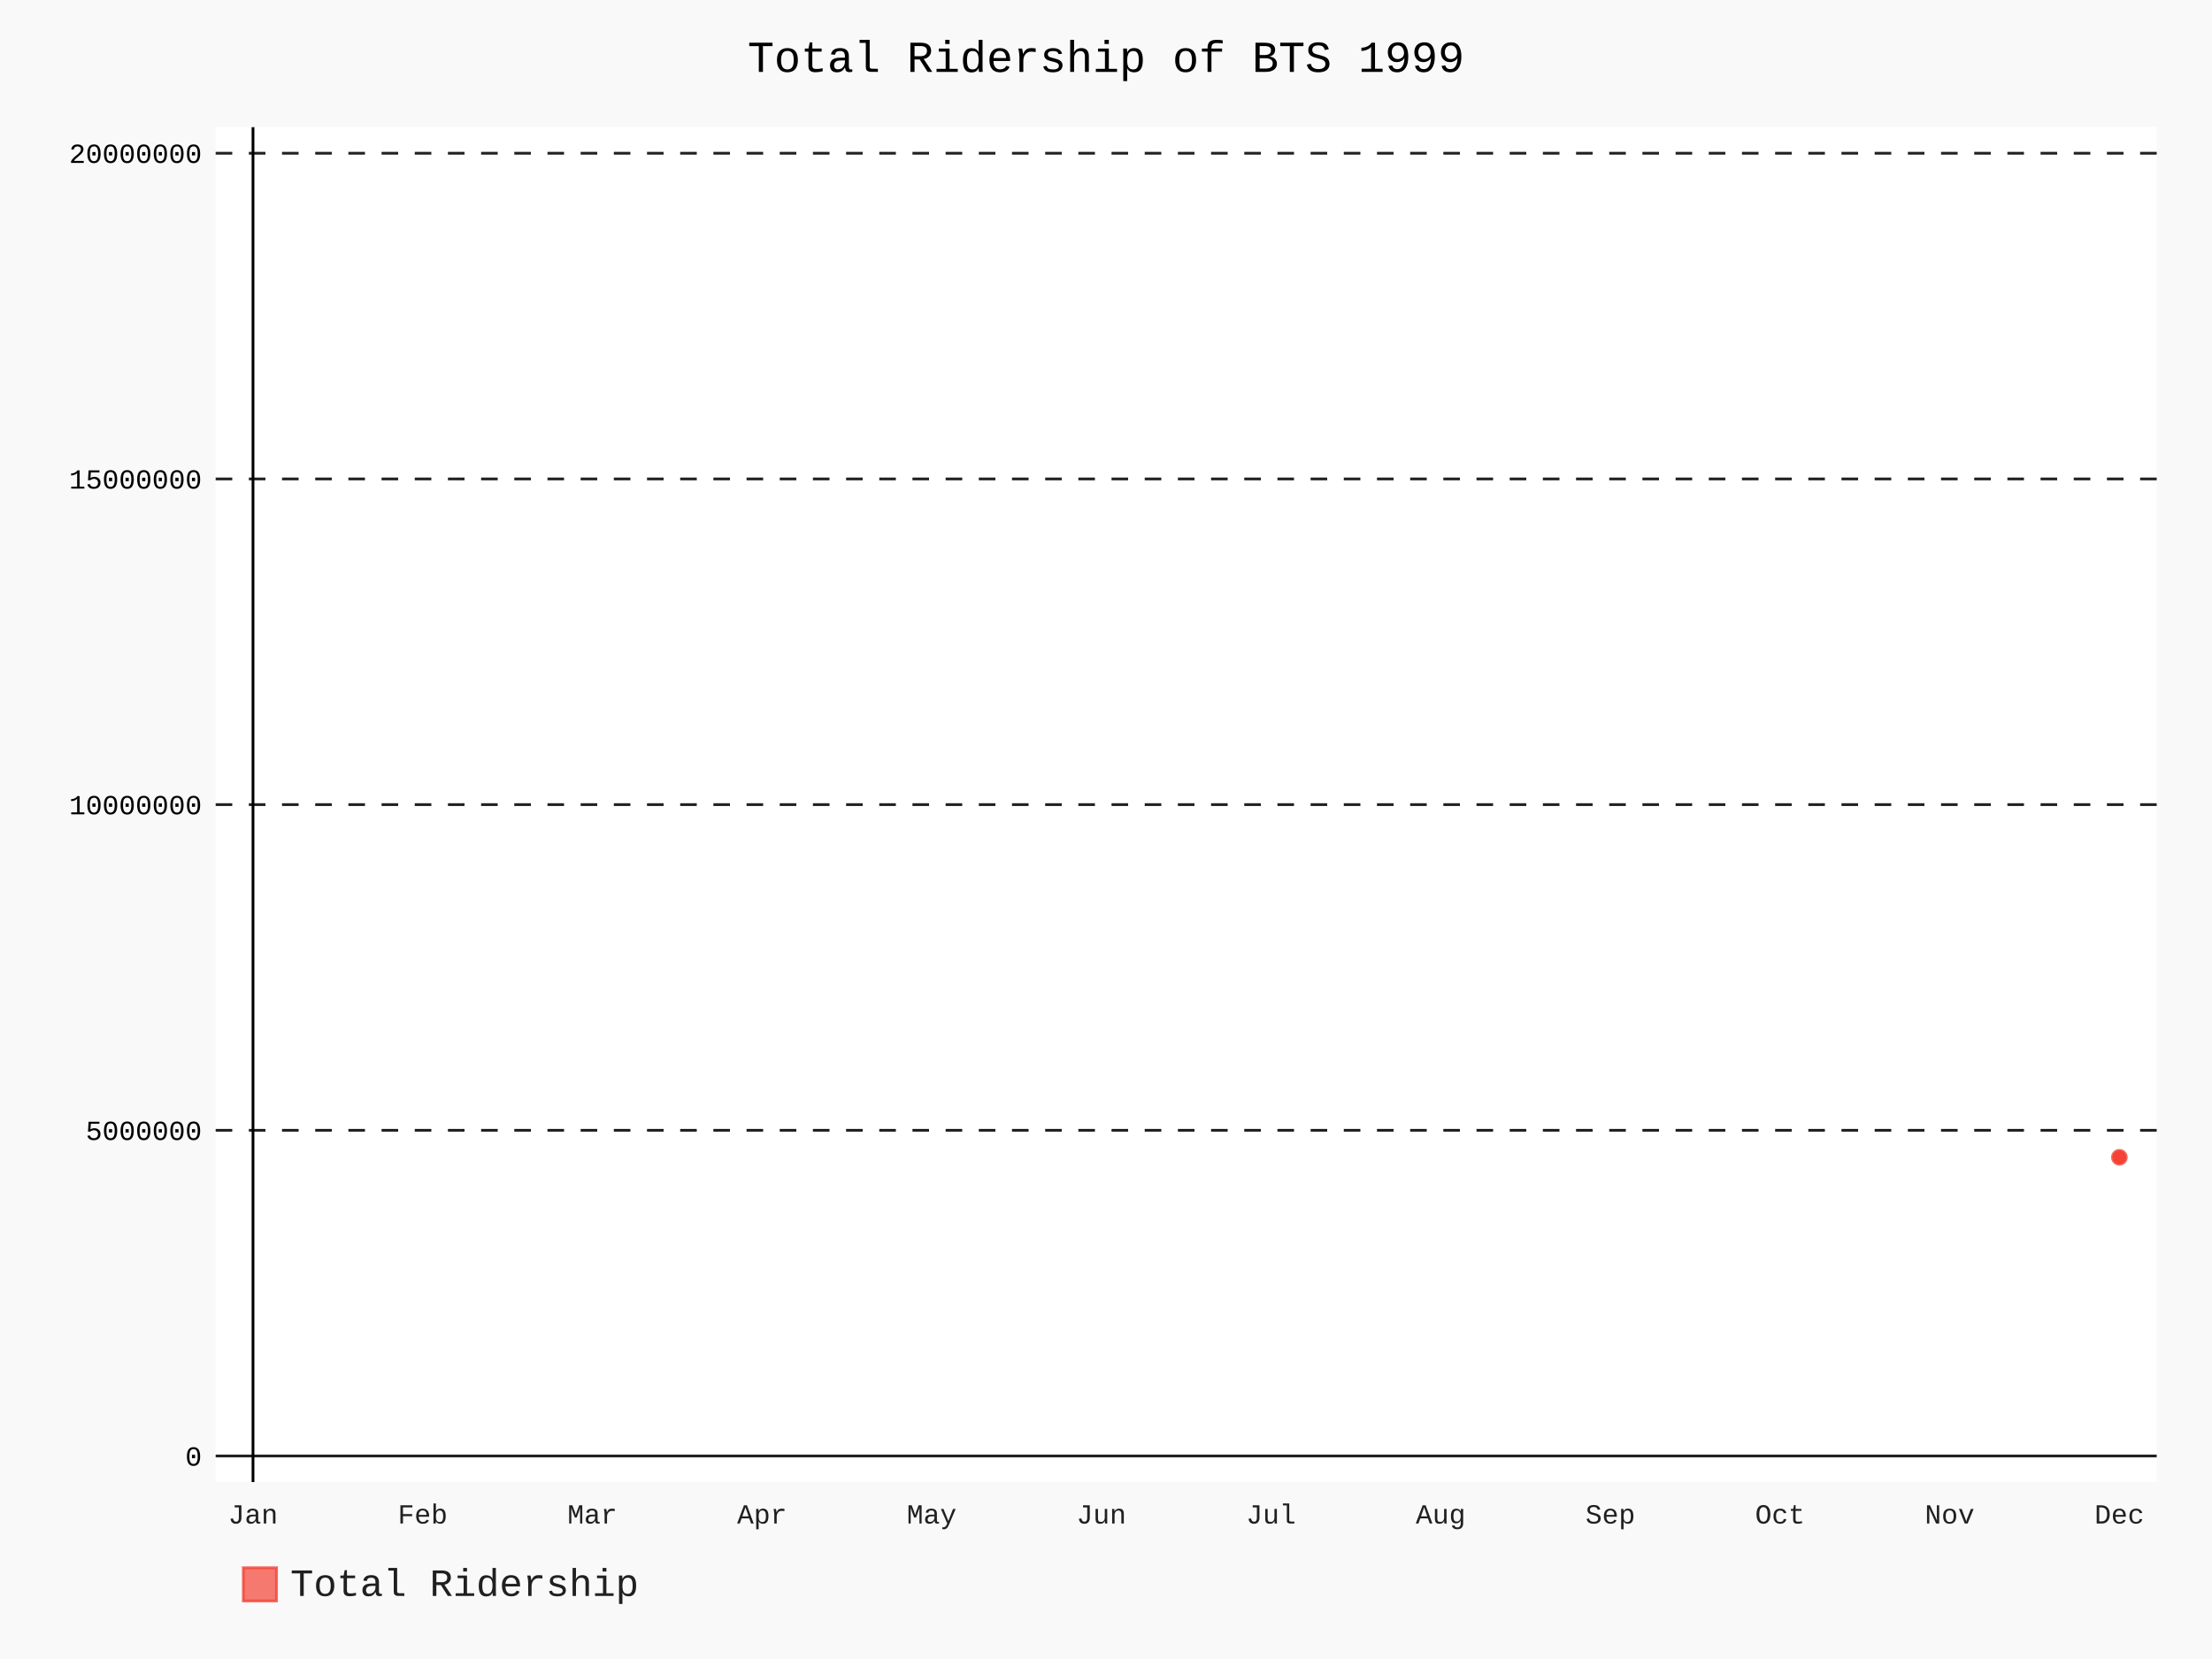
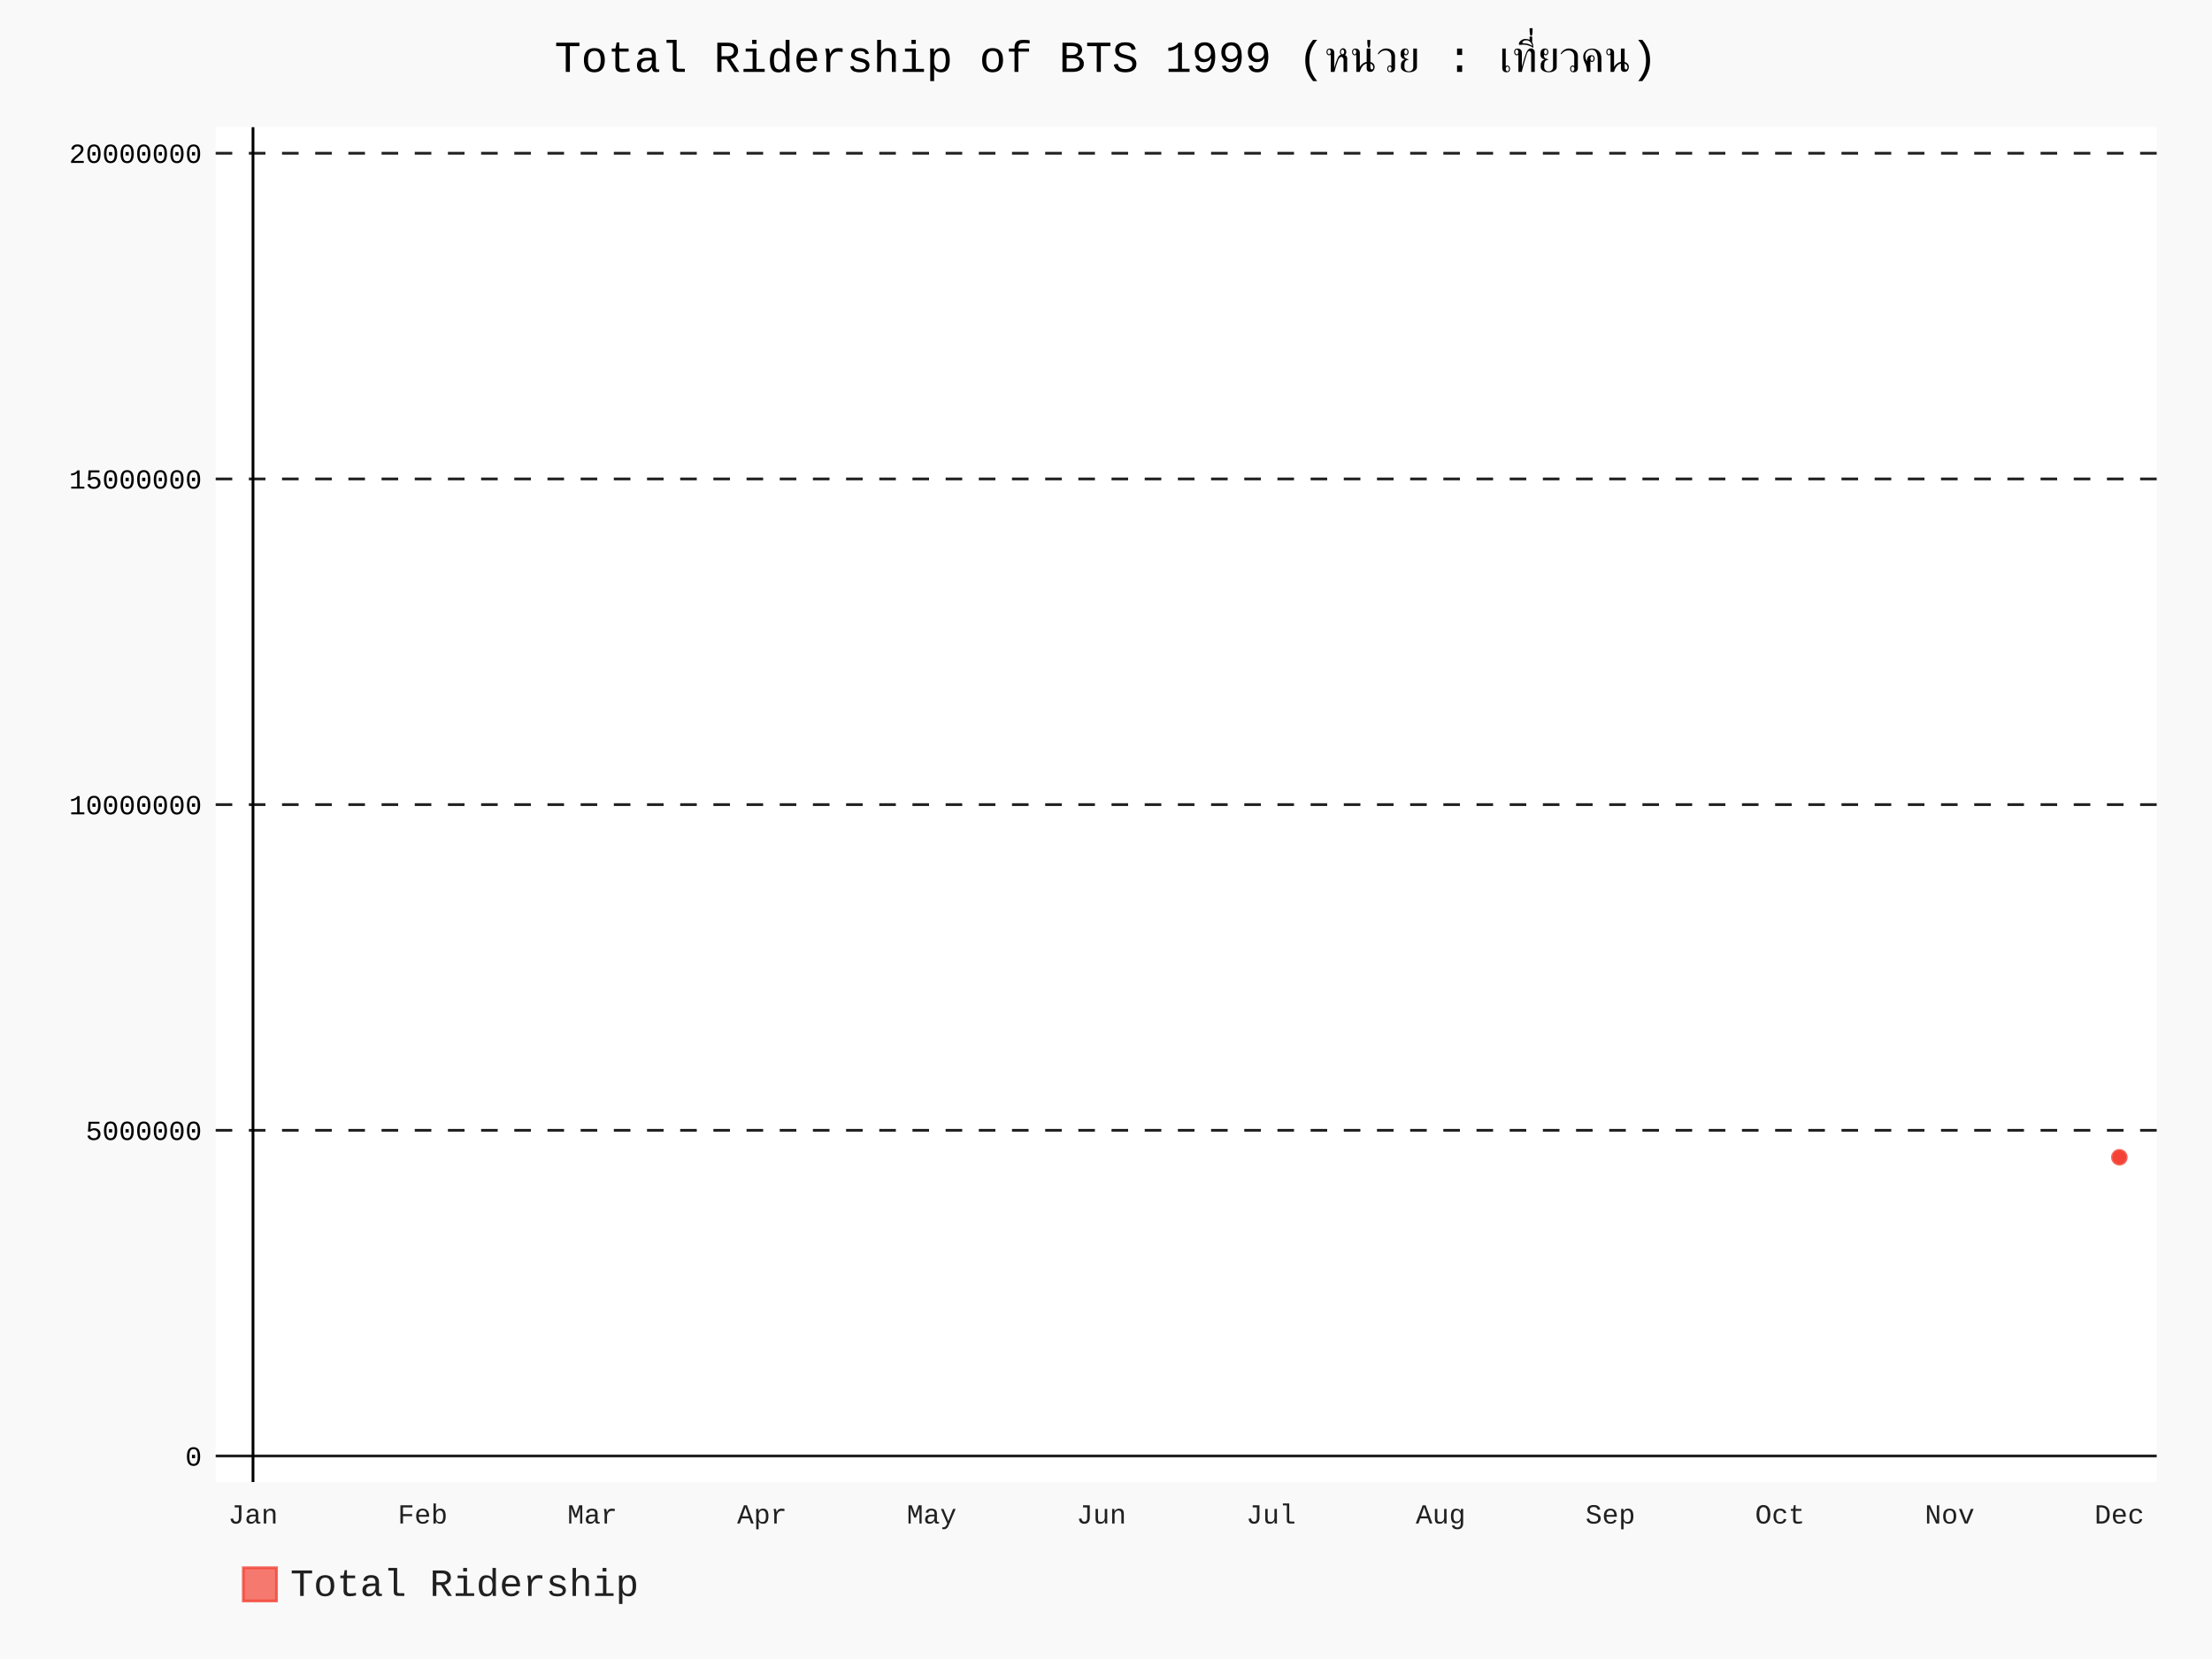
- <svg xmlns="http://www.w3.org/2000/svg" class="pygal-chart" id="chart-f66094a9-8120-46e1-a4e8-a8631fc44c28" viewBox="0 0 800 600">
+ <svg xmlns="http://www.w3.org/2000/svg" class="pygal-chart" id="chart-fa3d5aad-59ff-4d7c-a510-bda761f25dd5" viewBox="0 0 800 600">
  <defs>
-     <style type="text/css">#chart-f66094a9-8120-46e1-a4e8-a8631fc44c28{-webkit-user-select:none;-webkit-font-smoothing:antialiased;font-family:Consolas,"Liberation Mono",Menlo,Courier,monospace}#chart-f66094a9-8120-46e1-a4e8-a8631fc44c28 .title{font-family:Consolas,"Liberation Mono",Menlo,Courier,monospace;font-size:16px}#chart-f66094a9-8120-46e1-a4e8-a8631fc44c28 .legends .legend text{font-family:Consolas,"Liberation Mono",Menlo,Courier,monospace;font-size:14px}#chart-f66094a9-8120-46e1-a4e8-a8631fc44c28 .axis text{font-family:Consolas,"Liberation Mono",Menlo,Courier,monospace;font-size:10px}#chart-f66094a9-8120-46e1-a4e8-a8631fc44c28 .axis text.major{font-family:Consolas,"Liberation Mono",Menlo,Courier,monospace;font-size:10px}#chart-f66094a9-8120-46e1-a4e8-a8631fc44c28 .text-overlay text.value{font-family:Consolas,"Liberation Mono",Menlo,Courier,monospace;font-size:16px}#chart-f66094a9-8120-46e1-a4e8-a8631fc44c28 .text-overlay text.label{font-family:Consolas,"Liberation Mono",Menlo,Courier,monospace;font-size:10px}#chart-f66094a9-8120-46e1-a4e8-a8631fc44c28 .tooltip{font-family:Consolas,"Liberation Mono",Menlo,Courier,monospace;font-size:14px}#chart-f66094a9-8120-46e1-a4e8-a8631fc44c28 text.no_data{font-family:Consolas,"Liberation Mono",Menlo,Courier,monospace;font-size:64px}
- #chart-f66094a9-8120-46e1-a4e8-a8631fc44c28{background-color:rgba(249,249,249,1)}#chart-f66094a9-8120-46e1-a4e8-a8631fc44c28 path,#chart-f66094a9-8120-46e1-a4e8-a8631fc44c28 line,#chart-f66094a9-8120-46e1-a4e8-a8631fc44c28 rect,#chart-f66094a9-8120-46e1-a4e8-a8631fc44c28 circle{-webkit-transition:150ms;-moz-transition:150ms;transition:150ms}#chart-f66094a9-8120-46e1-a4e8-a8631fc44c28 .graph &gt; .background{fill:rgba(249,249,249,1)}#chart-f66094a9-8120-46e1-a4e8-a8631fc44c28 .plot &gt; .background{fill:rgba(255,255,255,1)}#chart-f66094a9-8120-46e1-a4e8-a8631fc44c28 .graph{fill:rgba(0,0,0,.87)}#chart-f66094a9-8120-46e1-a4e8-a8631fc44c28 text.no_data{fill:rgba(0,0,0,1)}#chart-f66094a9-8120-46e1-a4e8-a8631fc44c28 .title{fill:rgba(0,0,0,1)}#chart-f66094a9-8120-46e1-a4e8-a8631fc44c28 .legends .legend text{fill:rgba(0,0,0,.87)}#chart-f66094a9-8120-46e1-a4e8-a8631fc44c28 .legends .legend:hover text{fill:rgba(0,0,0,1)}#chart-f66094a9-8120-46e1-a4e8-a8631fc44c28 .axis .line{stroke:rgba(0,0,0,1)}#chart-f66094a9-8120-46e1-a4e8-a8631fc44c28 .axis .guide.line{stroke:rgba(0,0,0,.54)}#chart-f66094a9-8120-46e1-a4e8-a8631fc44c28 .axis .major.line{stroke:rgba(0,0,0,.87)}#chart-f66094a9-8120-46e1-a4e8-a8631fc44c28 .axis text.major{fill:rgba(0,0,0,1)}#chart-f66094a9-8120-46e1-a4e8-a8631fc44c28 .axis.y .guides:hover .guide.line,#chart-f66094a9-8120-46e1-a4e8-a8631fc44c28 .line-graph .axis.x .guides:hover .guide.line,#chart-f66094a9-8120-46e1-a4e8-a8631fc44c28 .stackedline-graph .axis.x .guides:hover .guide.line,#chart-f66094a9-8120-46e1-a4e8-a8631fc44c28 .xy-graph .axis.x .guides:hover .guide.line{stroke:rgba(0,0,0,1)}#chart-f66094a9-8120-46e1-a4e8-a8631fc44c28 .axis .guides:hover text{fill:rgba(0,0,0,1)}#chart-f66094a9-8120-46e1-a4e8-a8631fc44c28 .reactive{fill-opacity:.7;stroke-opacity:.8}#chart-f66094a9-8120-46e1-a4e8-a8631fc44c28 .ci{stroke:rgba(0,0,0,.87)}#chart-f66094a9-8120-46e1-a4e8-a8631fc44c28 .reactive.active,#chart-f66094a9-8120-46e1-a4e8-a8631fc44c28 .active .reactive{fill-opacity:.8;stroke-opacity:.9;stroke-width:4}#chart-f66094a9-8120-46e1-a4e8-a8631fc44c28 .ci .reactive.active{stroke-width:1.5}#chart-f66094a9-8120-46e1-a4e8-a8631fc44c28 .series text{fill:rgba(0,0,0,1)}#chart-f66094a9-8120-46e1-a4e8-a8631fc44c28 .tooltip rect{fill:rgba(255,255,255,1);stroke:rgba(0,0,0,1);-webkit-transition:opacity 150ms;-moz-transition:opacity 150ms;transition:opacity 150ms}#chart-f66094a9-8120-46e1-a4e8-a8631fc44c28 .tooltip .label{fill:rgba(0,0,0,.87)}#chart-f66094a9-8120-46e1-a4e8-a8631fc44c28 .tooltip .label{fill:rgba(0,0,0,.87)}#chart-f66094a9-8120-46e1-a4e8-a8631fc44c28 .tooltip .legend{font-size:.8em;fill:rgba(0,0,0,.54)}#chart-f66094a9-8120-46e1-a4e8-a8631fc44c28 .tooltip .x_label{font-size:.6em;fill:rgba(0,0,0,1)}#chart-f66094a9-8120-46e1-a4e8-a8631fc44c28 .tooltip .xlink{font-size:.5em;text-decoration:underline}#chart-f66094a9-8120-46e1-a4e8-a8631fc44c28 .tooltip .value{font-size:1.5em}#chart-f66094a9-8120-46e1-a4e8-a8631fc44c28 .bound{font-size:.5em}#chart-f66094a9-8120-46e1-a4e8-a8631fc44c28 .max-value{font-size:.75em;fill:rgba(0,0,0,.54)}#chart-f66094a9-8120-46e1-a4e8-a8631fc44c28 .map-element{fill:rgba(255,255,255,1);stroke:rgba(0,0,0,.54) !important}#chart-f66094a9-8120-46e1-a4e8-a8631fc44c28 .map-element .reactive{fill-opacity:inherit;stroke-opacity:inherit}#chart-f66094a9-8120-46e1-a4e8-a8631fc44c28 .color-0,#chart-f66094a9-8120-46e1-a4e8-a8631fc44c28 .color-0 a:visited{stroke:#F44336;fill:#F44336}#chart-f66094a9-8120-46e1-a4e8-a8631fc44c28 .text-overlay .color-0 text{fill:black}
- #chart-f66094a9-8120-46e1-a4e8-a8631fc44c28 text.no_data{text-anchor:middle}#chart-f66094a9-8120-46e1-a4e8-a8631fc44c28 .guide.line{fill:none}#chart-f66094a9-8120-46e1-a4e8-a8631fc44c28 .centered{text-anchor:middle}#chart-f66094a9-8120-46e1-a4e8-a8631fc44c28 .title{text-anchor:middle}#chart-f66094a9-8120-46e1-a4e8-a8631fc44c28 .legends .legend text{fill-opacity:1}#chart-f66094a9-8120-46e1-a4e8-a8631fc44c28 .axis.x text{text-anchor:middle}#chart-f66094a9-8120-46e1-a4e8-a8631fc44c28 .axis.x:not(.web) text[transform]{text-anchor:start}#chart-f66094a9-8120-46e1-a4e8-a8631fc44c28 .axis.x:not(.web) text[transform].backwards{text-anchor:end}#chart-f66094a9-8120-46e1-a4e8-a8631fc44c28 .axis.y text{text-anchor:end}#chart-f66094a9-8120-46e1-a4e8-a8631fc44c28 .axis.y text[transform].backwards{text-anchor:start}#chart-f66094a9-8120-46e1-a4e8-a8631fc44c28 .axis.y2 text{text-anchor:start}#chart-f66094a9-8120-46e1-a4e8-a8631fc44c28 .axis.y2 text[transform].backwards{text-anchor:end}#chart-f66094a9-8120-46e1-a4e8-a8631fc44c28 .axis .guide.line{stroke-dasharray:4,4}#chart-f66094a9-8120-46e1-a4e8-a8631fc44c28 .axis .major.guide.line{stroke-dasharray:6,6}#chart-f66094a9-8120-46e1-a4e8-a8631fc44c28 .horizontal .axis.y .guide.line,#chart-f66094a9-8120-46e1-a4e8-a8631fc44c28 .horizontal .axis.y2 .guide.line,#chart-f66094a9-8120-46e1-a4e8-a8631fc44c28 .vertical .axis.x .guide.line{opacity:0}#chart-f66094a9-8120-46e1-a4e8-a8631fc44c28 .horizontal .axis.always_show .guide.line,#chart-f66094a9-8120-46e1-a4e8-a8631fc44c28 .vertical .axis.always_show .guide.line{opacity:1 !important}#chart-f66094a9-8120-46e1-a4e8-a8631fc44c28 .axis.y .guides:hover .guide.line,#chart-f66094a9-8120-46e1-a4e8-a8631fc44c28 .axis.y2 .guides:hover .guide.line,#chart-f66094a9-8120-46e1-a4e8-a8631fc44c28 .axis.x .guides:hover .guide.line{opacity:1}#chart-f66094a9-8120-46e1-a4e8-a8631fc44c28 .axis .guides:hover text{opacity:1}#chart-f66094a9-8120-46e1-a4e8-a8631fc44c28 .nofill{fill:none}#chart-f66094a9-8120-46e1-a4e8-a8631fc44c28 .subtle-fill{fill-opacity:.2}#chart-f66094a9-8120-46e1-a4e8-a8631fc44c28 .dot{stroke-width:1px;fill-opacity:1}#chart-f66094a9-8120-46e1-a4e8-a8631fc44c28 .dot.active{stroke-width:5px}#chart-f66094a9-8120-46e1-a4e8-a8631fc44c28 .dot.negative{fill:transparent}#chart-f66094a9-8120-46e1-a4e8-a8631fc44c28 text,#chart-f66094a9-8120-46e1-a4e8-a8631fc44c28 tspan{stroke:none !important}#chart-f66094a9-8120-46e1-a4e8-a8631fc44c28 .series text.active{opacity:1}#chart-f66094a9-8120-46e1-a4e8-a8631fc44c28 .tooltip rect{fill-opacity:.95;stroke-width:.5}#chart-f66094a9-8120-46e1-a4e8-a8631fc44c28 .tooltip text{fill-opacity:1}#chart-f66094a9-8120-46e1-a4e8-a8631fc44c28 .showable{visibility:hidden}#chart-f66094a9-8120-46e1-a4e8-a8631fc44c28 .showable.shown{visibility:visible}#chart-f66094a9-8120-46e1-a4e8-a8631fc44c28 .gauge-background{fill:rgba(229,229,229,1);stroke:none}#chart-f66094a9-8120-46e1-a4e8-a8631fc44c28 .bg-lines{stroke:rgba(249,249,249,1);stroke-width:2px}</style>
+     <style type="text/css">#chart-fa3d5aad-59ff-4d7c-a510-bda761f25dd5{-webkit-user-select:none;-webkit-font-smoothing:antialiased;font-family:Consolas,"Liberation Mono",Menlo,Courier,monospace}#chart-fa3d5aad-59ff-4d7c-a510-bda761f25dd5 .title{font-family:Consolas,"Liberation Mono",Menlo,Courier,monospace;font-size:16px}#chart-fa3d5aad-59ff-4d7c-a510-bda761f25dd5 .legends .legend text{font-family:Consolas,"Liberation Mono",Menlo,Courier,monospace;font-size:14px}#chart-fa3d5aad-59ff-4d7c-a510-bda761f25dd5 .axis text{font-family:Consolas,"Liberation Mono",Menlo,Courier,monospace;font-size:10px}#chart-fa3d5aad-59ff-4d7c-a510-bda761f25dd5 .axis text.major{font-family:Consolas,"Liberation Mono",Menlo,Courier,monospace;font-size:10px}#chart-fa3d5aad-59ff-4d7c-a510-bda761f25dd5 .text-overlay text.value{font-family:Consolas,"Liberation Mono",Menlo,Courier,monospace;font-size:16px}#chart-fa3d5aad-59ff-4d7c-a510-bda761f25dd5 .text-overlay text.label{font-family:Consolas,"Liberation Mono",Menlo,Courier,monospace;font-size:10px}#chart-fa3d5aad-59ff-4d7c-a510-bda761f25dd5 .tooltip{font-family:Consolas,"Liberation Mono",Menlo,Courier,monospace;font-size:14px}#chart-fa3d5aad-59ff-4d7c-a510-bda761f25dd5 text.no_data{font-family:Consolas,"Liberation Mono",Menlo,Courier,monospace;font-size:64px}
+ #chart-fa3d5aad-59ff-4d7c-a510-bda761f25dd5{background-color:rgba(249,249,249,1)}#chart-fa3d5aad-59ff-4d7c-a510-bda761f25dd5 path,#chart-fa3d5aad-59ff-4d7c-a510-bda761f25dd5 line,#chart-fa3d5aad-59ff-4d7c-a510-bda761f25dd5 rect,#chart-fa3d5aad-59ff-4d7c-a510-bda761f25dd5 circle{-webkit-transition:150ms;-moz-transition:150ms;transition:150ms}#chart-fa3d5aad-59ff-4d7c-a510-bda761f25dd5 .graph &gt; .background{fill:rgba(249,249,249,1)}#chart-fa3d5aad-59ff-4d7c-a510-bda761f25dd5 .plot &gt; .background{fill:rgba(255,255,255,1)}#chart-fa3d5aad-59ff-4d7c-a510-bda761f25dd5 .graph{fill:rgba(0,0,0,.87)}#chart-fa3d5aad-59ff-4d7c-a510-bda761f25dd5 text.no_data{fill:rgba(0,0,0,1)}#chart-fa3d5aad-59ff-4d7c-a510-bda761f25dd5 .title{fill:rgba(0,0,0,1)}#chart-fa3d5aad-59ff-4d7c-a510-bda761f25dd5 .legends .legend text{fill:rgba(0,0,0,.87)}#chart-fa3d5aad-59ff-4d7c-a510-bda761f25dd5 .legends .legend:hover text{fill:rgba(0,0,0,1)}#chart-fa3d5aad-59ff-4d7c-a510-bda761f25dd5 .axis .line{stroke:rgba(0,0,0,1)}#chart-fa3d5aad-59ff-4d7c-a510-bda761f25dd5 .axis .guide.line{stroke:rgba(0,0,0,.54)}#chart-fa3d5aad-59ff-4d7c-a510-bda761f25dd5 .axis .major.line{stroke:rgba(0,0,0,.87)}#chart-fa3d5aad-59ff-4d7c-a510-bda761f25dd5 .axis text.major{fill:rgba(0,0,0,1)}#chart-fa3d5aad-59ff-4d7c-a510-bda761f25dd5 .axis.y .guides:hover .guide.line,#chart-fa3d5aad-59ff-4d7c-a510-bda761f25dd5 .line-graph .axis.x .guides:hover .guide.line,#chart-fa3d5aad-59ff-4d7c-a510-bda761f25dd5 .stackedline-graph .axis.x .guides:hover .guide.line,#chart-fa3d5aad-59ff-4d7c-a510-bda761f25dd5 .xy-graph .axis.x .guides:hover .guide.line{stroke:rgba(0,0,0,1)}#chart-fa3d5aad-59ff-4d7c-a510-bda761f25dd5 .axis .guides:hover text{fill:rgba(0,0,0,1)}#chart-fa3d5aad-59ff-4d7c-a510-bda761f25dd5 .reactive{fill-opacity:.7;stroke-opacity:.8}#chart-fa3d5aad-59ff-4d7c-a510-bda761f25dd5 .ci{stroke:rgba(0,0,0,.87)}#chart-fa3d5aad-59ff-4d7c-a510-bda761f25dd5 .reactive.active,#chart-fa3d5aad-59ff-4d7c-a510-bda761f25dd5 .active .reactive{fill-opacity:.8;stroke-opacity:.9;stroke-width:4}#chart-fa3d5aad-59ff-4d7c-a510-bda761f25dd5 .ci .reactive.active{stroke-width:1.5}#chart-fa3d5aad-59ff-4d7c-a510-bda761f25dd5 .series text{fill:rgba(0,0,0,1)}#chart-fa3d5aad-59ff-4d7c-a510-bda761f25dd5 .tooltip rect{fill:rgba(255,255,255,1);stroke:rgba(0,0,0,1);-webkit-transition:opacity 150ms;-moz-transition:opacity 150ms;transition:opacity 150ms}#chart-fa3d5aad-59ff-4d7c-a510-bda761f25dd5 .tooltip .label{fill:rgba(0,0,0,.87)}#chart-fa3d5aad-59ff-4d7c-a510-bda761f25dd5 .tooltip .label{fill:rgba(0,0,0,.87)}#chart-fa3d5aad-59ff-4d7c-a510-bda761f25dd5 .tooltip .legend{font-size:.8em;fill:rgba(0,0,0,.54)}#chart-fa3d5aad-59ff-4d7c-a510-bda761f25dd5 .tooltip .x_label{font-size:.6em;fill:rgba(0,0,0,1)}#chart-fa3d5aad-59ff-4d7c-a510-bda761f25dd5 .tooltip .xlink{font-size:.5em;text-decoration:underline}#chart-fa3d5aad-59ff-4d7c-a510-bda761f25dd5 .tooltip .value{font-size:1.5em}#chart-fa3d5aad-59ff-4d7c-a510-bda761f25dd5 .bound{font-size:.5em}#chart-fa3d5aad-59ff-4d7c-a510-bda761f25dd5 .max-value{font-size:.75em;fill:rgba(0,0,0,.54)}#chart-fa3d5aad-59ff-4d7c-a510-bda761f25dd5 .map-element{fill:rgba(255,255,255,1);stroke:rgba(0,0,0,.54) !important}#chart-fa3d5aad-59ff-4d7c-a510-bda761f25dd5 .map-element .reactive{fill-opacity:inherit;stroke-opacity:inherit}#chart-fa3d5aad-59ff-4d7c-a510-bda761f25dd5 .color-0,#chart-fa3d5aad-59ff-4d7c-a510-bda761f25dd5 .color-0 a:visited{stroke:#F44336;fill:#F44336}#chart-fa3d5aad-59ff-4d7c-a510-bda761f25dd5 .text-overlay .color-0 text{fill:black}
+ #chart-fa3d5aad-59ff-4d7c-a510-bda761f25dd5 text.no_data{text-anchor:middle}#chart-fa3d5aad-59ff-4d7c-a510-bda761f25dd5 .guide.line{fill:none}#chart-fa3d5aad-59ff-4d7c-a510-bda761f25dd5 .centered{text-anchor:middle}#chart-fa3d5aad-59ff-4d7c-a510-bda761f25dd5 .title{text-anchor:middle}#chart-fa3d5aad-59ff-4d7c-a510-bda761f25dd5 .legends .legend text{fill-opacity:1}#chart-fa3d5aad-59ff-4d7c-a510-bda761f25dd5 .axis.x text{text-anchor:middle}#chart-fa3d5aad-59ff-4d7c-a510-bda761f25dd5 .axis.x:not(.web) text[transform]{text-anchor:start}#chart-fa3d5aad-59ff-4d7c-a510-bda761f25dd5 .axis.x:not(.web) text[transform].backwards{text-anchor:end}#chart-fa3d5aad-59ff-4d7c-a510-bda761f25dd5 .axis.y text{text-anchor:end}#chart-fa3d5aad-59ff-4d7c-a510-bda761f25dd5 .axis.y text[transform].backwards{text-anchor:start}#chart-fa3d5aad-59ff-4d7c-a510-bda761f25dd5 .axis.y2 text{text-anchor:start}#chart-fa3d5aad-59ff-4d7c-a510-bda761f25dd5 .axis.y2 text[transform].backwards{text-anchor:end}#chart-fa3d5aad-59ff-4d7c-a510-bda761f25dd5 .axis .guide.line{stroke-dasharray:4,4}#chart-fa3d5aad-59ff-4d7c-a510-bda761f25dd5 .axis .major.guide.line{stroke-dasharray:6,6}#chart-fa3d5aad-59ff-4d7c-a510-bda761f25dd5 .horizontal .axis.y .guide.line,#chart-fa3d5aad-59ff-4d7c-a510-bda761f25dd5 .horizontal .axis.y2 .guide.line,#chart-fa3d5aad-59ff-4d7c-a510-bda761f25dd5 .vertical .axis.x .guide.line{opacity:0}#chart-fa3d5aad-59ff-4d7c-a510-bda761f25dd5 .horizontal .axis.always_show .guide.line,#chart-fa3d5aad-59ff-4d7c-a510-bda761f25dd5 .vertical .axis.always_show .guide.line{opacity:1 !important}#chart-fa3d5aad-59ff-4d7c-a510-bda761f25dd5 .axis.y .guides:hover .guide.line,#chart-fa3d5aad-59ff-4d7c-a510-bda761f25dd5 .axis.y2 .guides:hover .guide.line,#chart-fa3d5aad-59ff-4d7c-a510-bda761f25dd5 .axis.x .guides:hover .guide.line{opacity:1}#chart-fa3d5aad-59ff-4d7c-a510-bda761f25dd5 .axis .guides:hover text{opacity:1}#chart-fa3d5aad-59ff-4d7c-a510-bda761f25dd5 .nofill{fill:none}#chart-fa3d5aad-59ff-4d7c-a510-bda761f25dd5 .subtle-fill{fill-opacity:.2}#chart-fa3d5aad-59ff-4d7c-a510-bda761f25dd5 .dot{stroke-width:1px;fill-opacity:1}#chart-fa3d5aad-59ff-4d7c-a510-bda761f25dd5 .dot.active{stroke-width:5px}#chart-fa3d5aad-59ff-4d7c-a510-bda761f25dd5 .dot.negative{fill:transparent}#chart-fa3d5aad-59ff-4d7c-a510-bda761f25dd5 text,#chart-fa3d5aad-59ff-4d7c-a510-bda761f25dd5 tspan{stroke:none !important}#chart-fa3d5aad-59ff-4d7c-a510-bda761f25dd5 .series text.active{opacity:1}#chart-fa3d5aad-59ff-4d7c-a510-bda761f25dd5 .tooltip rect{fill-opacity:.95;stroke-width:.5}#chart-fa3d5aad-59ff-4d7c-a510-bda761f25dd5 .tooltip text{fill-opacity:1}#chart-fa3d5aad-59ff-4d7c-a510-bda761f25dd5 .showable{visibility:hidden}#chart-fa3d5aad-59ff-4d7c-a510-bda761f25dd5 .showable.shown{visibility:visible}#chart-fa3d5aad-59ff-4d7c-a510-bda761f25dd5 .gauge-background{fill:rgba(229,229,229,1);stroke:none}#chart-fa3d5aad-59ff-4d7c-a510-bda761f25dd5 .bg-lines{stroke:rgba(249,249,249,1);stroke-width:2px}</style>
  </defs>
  <g class="graph line-graph vertical">
    <rect class="background" height="600" width="800" x="0" y="0" />
    <g class="plot" transform="translate(78, 46)">
      <rect class="background" height="490.0" width="702.0" x="0" y="0" />
      <g class="axis y always_show">
        <g class="guides">
          <path class="axis major line" d="M0 480.577 h702" />
          <text class="major" x="-5" y="484.077">0</text>
        </g>
        <g class="guides">
          <path class="major guide line" d="M0 362.788 h702" />
          <text class="major" x="-5" y="366.288">5000000</text>
        </g>
        <g class="guides">
          <path class="major guide line" d="M0 245 h702" />
          <text class="major" x="-5" y="248.5">10000000</text>
        </g>
        <g class="guides">
          <path class="major guide line" d="M0 127.212 h702" />
          <text class="major" x="-5" y="130.712">15000000</text>
        </g>
        <g class="guides">
          <path class="major guide line" d="M0 9.423 h702" />
          <text class="major" x="-5" y="12.923">20000000</text>
        </g>
      </g>
      <g class="axis x">
        <g class="guides">
          <path class="line" d="M13.5 0 v490" />
          <text class="" x="13.5" y="505.0">Jan</text>
        </g>
        <g class="guides">
          <path class="guide line" d="M74.864 0 v490" />
          <text class="" x="74.864" y="505.0">Feb</text>
        </g>
        <g class="guides">
          <path class="guide line" d="M136.227 0 v490" />
          <text class="" x="136.227" y="505.0">Mar</text>
        </g>
        <g class="guides">
          <path class="guide line" d="M197.591 0 v490" />
          <text class="" x="197.591" y="505.0">Apr</text>
        </g>
        <g class="guides">
          <path class="guide line" d="M258.955 0 v490" />
          <text class="" x="258.955" y="505.0">May</text>
        </g>
        <g class="guides">
          <path class="guide line" d="M320.318 0 v490" />
          <text class="" x="320.318" y="505.0">Jun</text>
        </g>
        <g class="guides">
          <path class="guide line" d="M381.682 0 v490" />
          <text class="" x="381.682" y="505.0">Jul</text>
        </g>
        <g class="guides">
          <path class="guide line" d="M443.045 0 v490" />
          <text class="" x="443.045" y="505.0">Aug</text>
        </g>
        <g class="guides">
          <path class="guide line" d="M504.409 0 v490" />
          <text class="" x="504.409" y="505.0">Sep</text>
        </g>
        <g class="guides">
          <path class="guide line" d="M565.773 0 v490" />
          <text class="" x="565.773" y="505.0">Oct</text>
        </g>
        <g class="guides">
          <path class="guide line" d="M627.136 0 v490" />
          <text class="" x="627.136" y="505.0">Nov</text>
        </g>
        <g class="guides">
          <path class="guide line" d="M688.5 0 v490" />
          <text class="" x="688.5" y="505.0">Dec</text>
        </g>
      </g>
      <g class="series serie-0 color-0" />
    </g>
    <g class="titles">
-       <text class="title plot_title" x="400.0" y="26">Total Ridership of BTS 1999</text>
+       <text class="title plot_title" x="400.0" y="26">Total Ridership of BTS 1999 (หน่วย : เที่ยวคน)</text>
    </g>
    <g class="plot overlay" transform="translate(78, 46)">
      <g class="series serie-0 color-0">
        <g class="dots">
          <circle class="dot reactive tooltip-trigger" cx="688.5" cy="372.547" r="2.5" />
        </g>
      </g>
    </g>
    <g class="plot text-overlay" transform="translate(78, 46)">
      <g class="series serie-0 color-0" />
    </g>
    <g class="plot tooltip-overlay" transform="translate(78, 46)">
      <g class="tooltip" style="opacity: 0" transform="translate(0 0)">
        <rect class="tooltip-box" height="0" rx="0" ry="0" width="0" />
        <g class="text" />
      </g>
    </g>
    <g class="legends" transform="translate(88, 566)">
      <g class="legend reactive activate-serie" id="activate-serie-0">
        <rect class="color-0 reactive" height="12" width="12" x="0.0" y="1.0" />
        <text x="17.0" y="11.2">Total Ridership</text>
      </g>
    </g>
  </g>
</svg>
